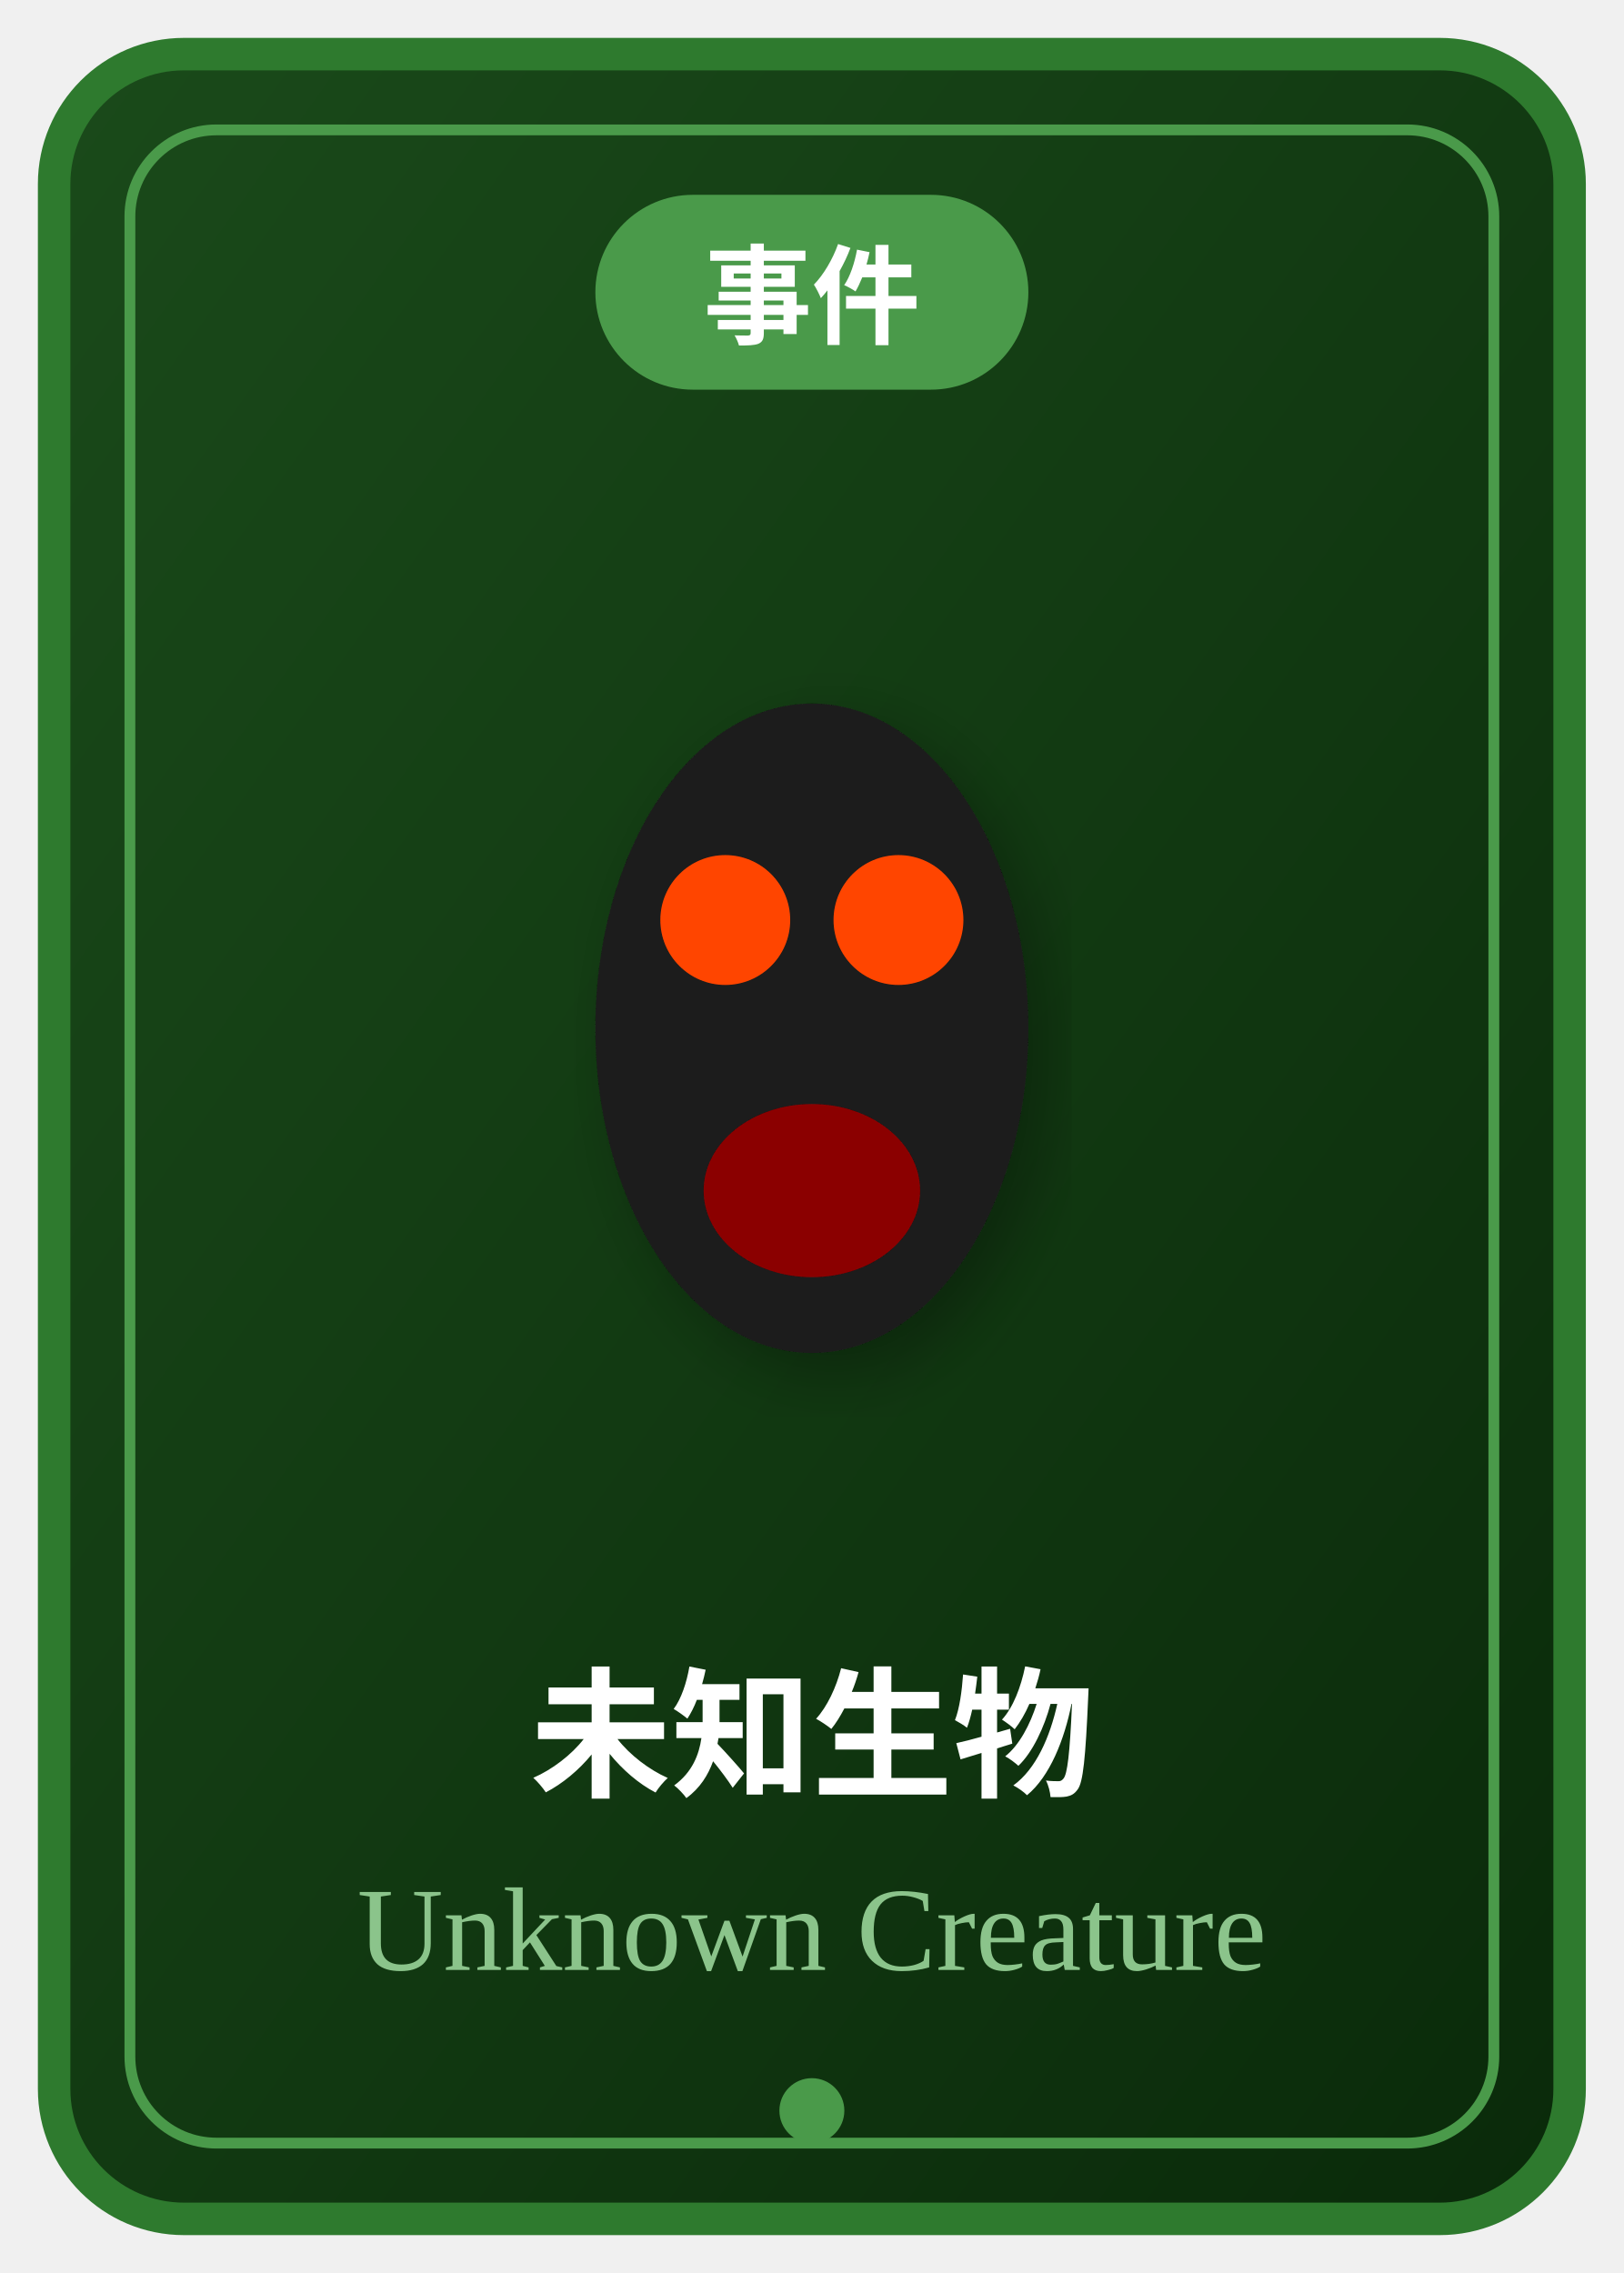
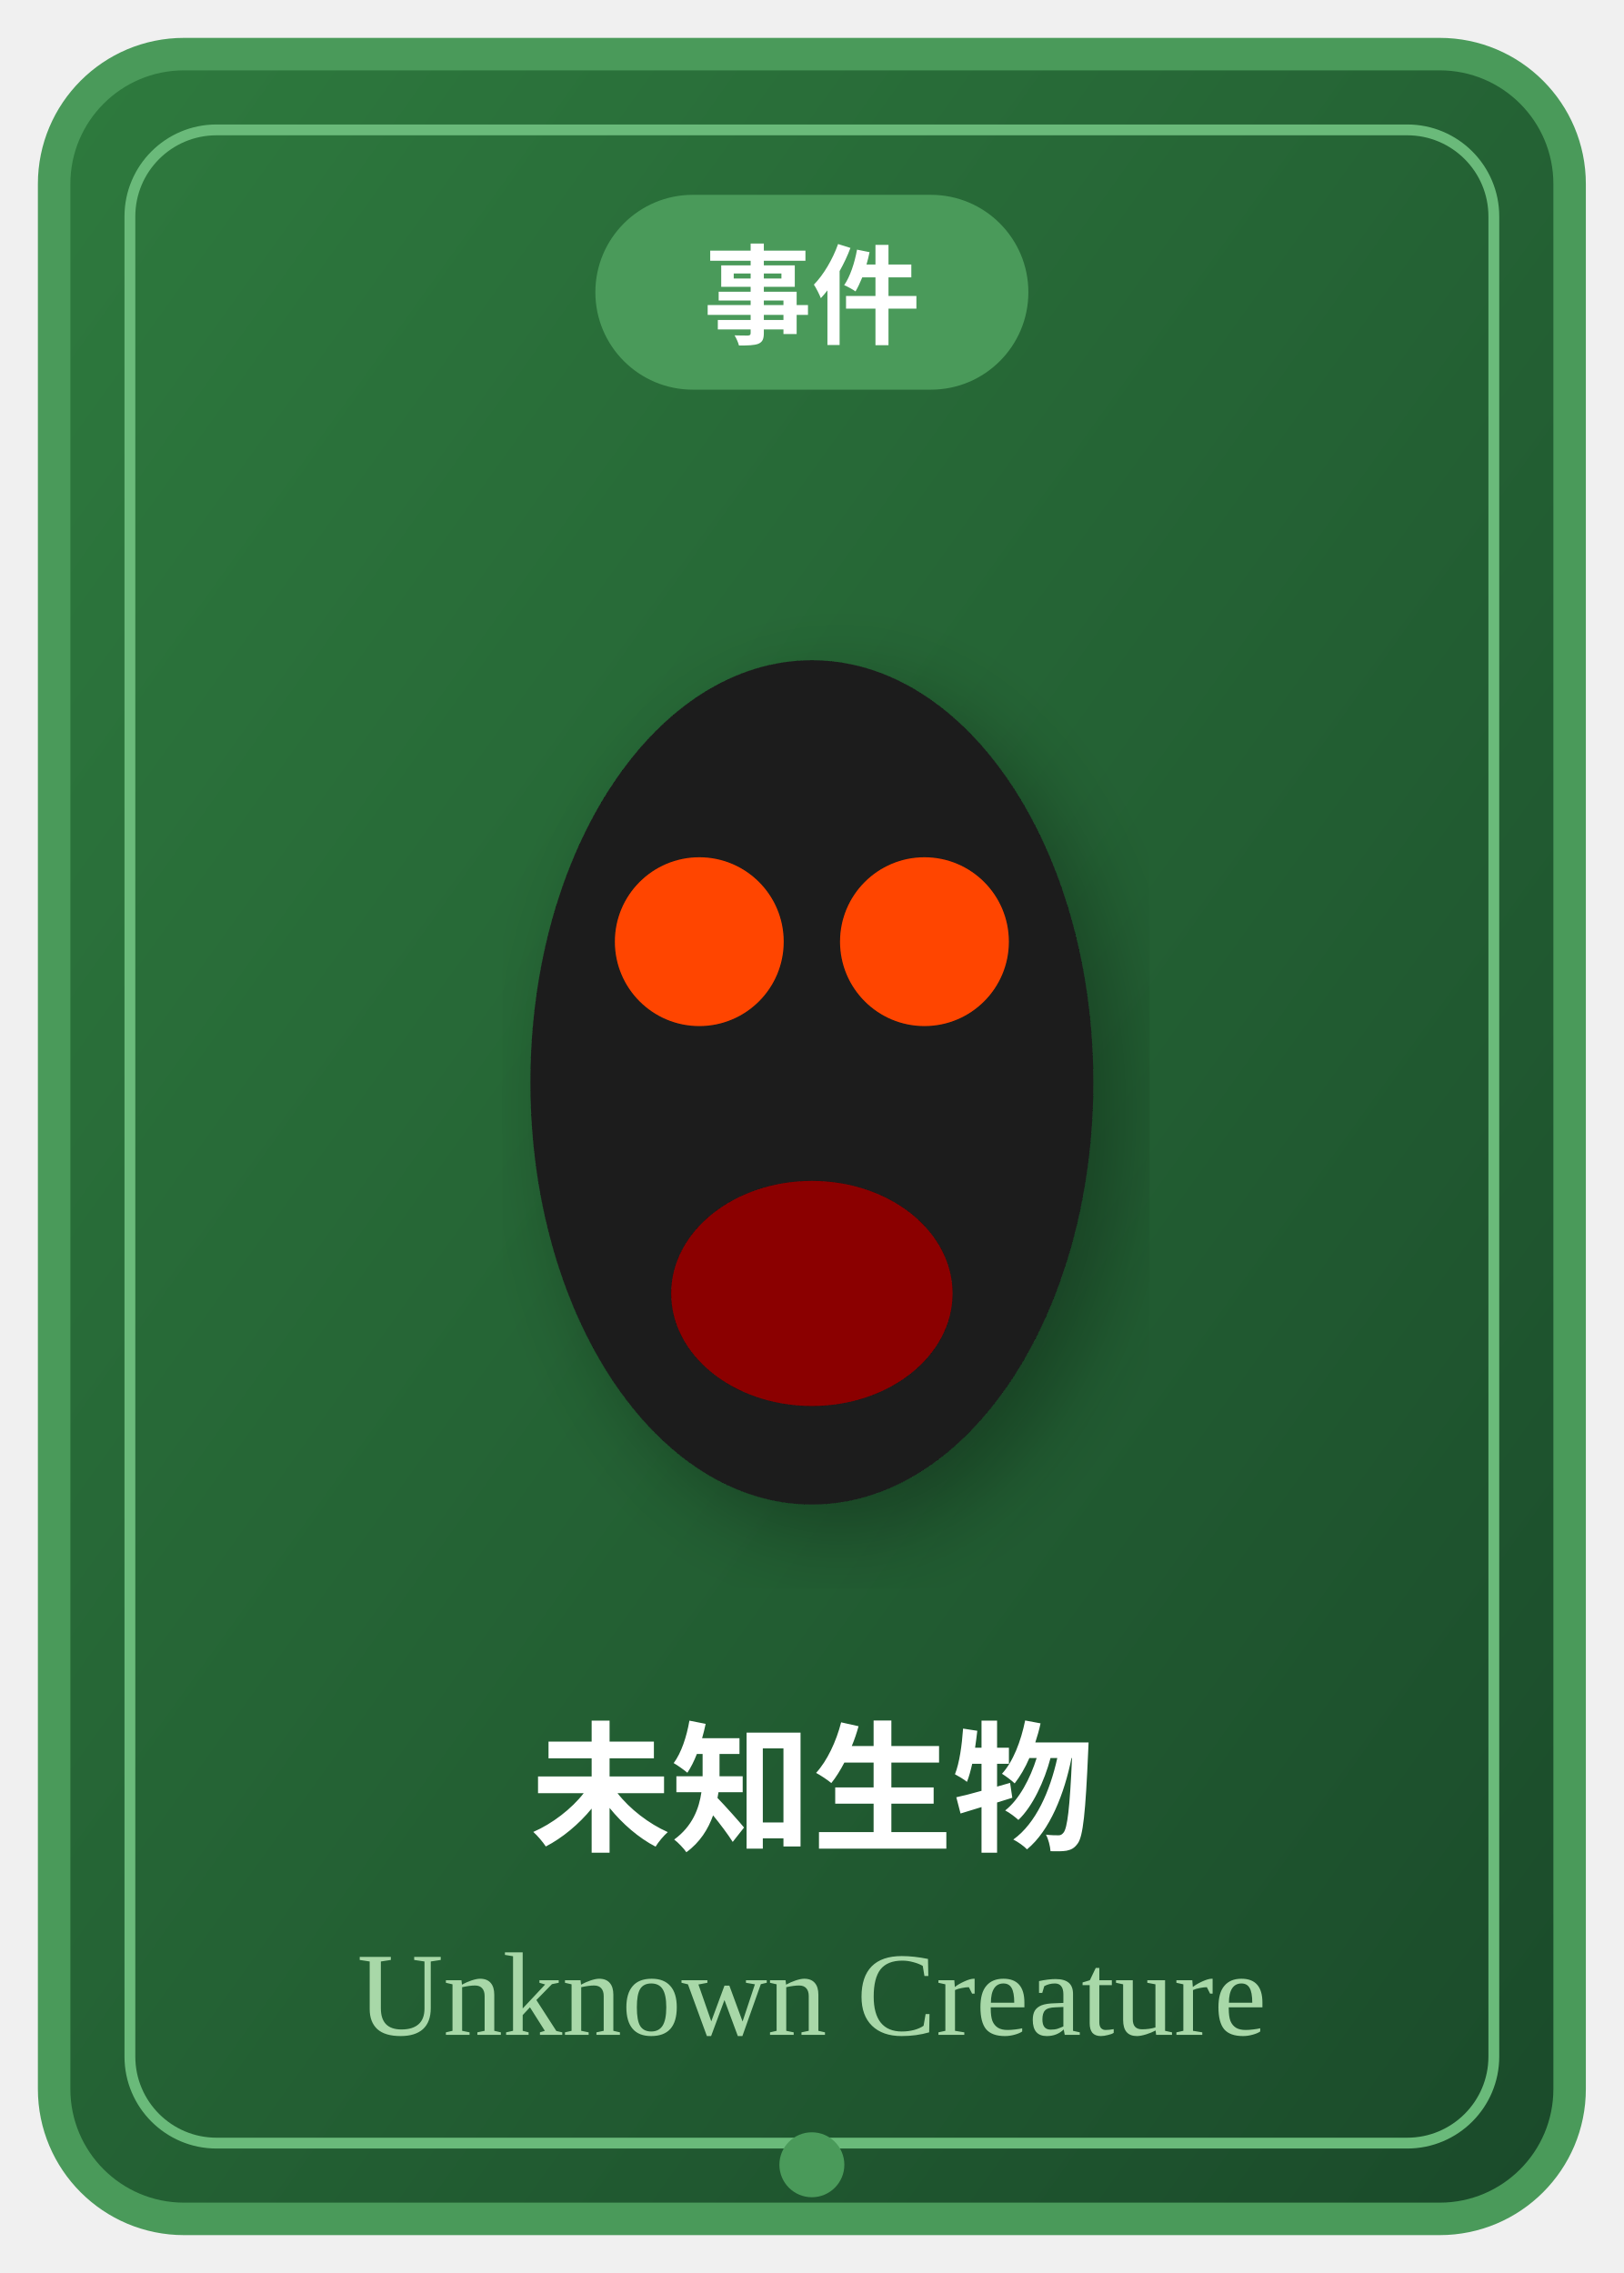
<svg xmlns="http://www.w3.org/2000/svg" viewBox="0 0 150 210" width="150" height="210">
  <defs>
    <linearGradient id="cardBg" x1="0%" y1="0%" x2="100%" y2="100%">
-       <stop offset="0%" style="stop-color:#1A4A1A" />
-       <stop offset="100%" style="stop-color:#0A2A0A" />
+       <stop offset="0%" style="stop-color:#2E7A3E" />
+       <stop offset="100%" style="stop-color:#1A4A2A" />
    </linearGradient>
    <filter id="shadow">
      <feDropShadow dx="2" dy="2" stdDeviation="3" flood-opacity="0.3" />
    </filter>
  </defs>
-   <rect x="5" y="5" width="140" height="200" rx="12" fill="url(#cardBg)" stroke="#2E7A2E" stroke-width="3" />
-   <rect x="12" y="12" width="126" height="186" rx="8" fill="none" stroke="#4A9A4A" stroke-width="1" />
-   <rect x="55" y="18" width="40" height="18" rx="9" fill="#4A9A4A" />
+   <rect x="5" y="5" width="140" height="200" rx="12" fill="url(#cardBg)" stroke="#4A9A5A" stroke-width="3" />
+   <rect x="12" y="12" width="126" height="186" rx="8" fill="none" stroke="#6ABA7A" stroke-width="1" />
+   <rect x="55" y="18" width="40" height="18" rx="9" fill="#4A9A5A" />
  <text x="75" y="31" text-anchor="middle" font-size="10" fill="#FFF" font-weight="bold">事件</text>
-   <g transform="translate(75, 95)" filter="url(#shadow)">
+   <g transform="translate(75, 100) scale(1.3)" filter="url(#shadow)">
    <ellipse cx="0" cy="0" rx="20" ry="30" fill="#1A1A1A" />
    <circle cx="-8" cy="-10" r="6" fill="#FF4500" />
    <circle cx="8" cy="-10" r="6" fill="#FF4500" />
    <ellipse cx="0" cy="15" rx="10" ry="8" fill="#8B0000" />
  </g>
-   <text x="75" y="165" text-anchor="middle" font-size="13" fill="#FFF" font-weight="bold">未知生物</text>
-   <text x="75" y="182" text-anchor="middle" font-size="11" fill="#8BC48B">Unknown Creature</text>
-   <circle cx="75" cy="195" r="3" fill="#4A9A4A" />
+   <text x="75" y="170" text-anchor="middle" font-size="13" fill="#FFF" font-weight="bold">未知生物</text>
+   <text x="75" y="188" text-anchor="middle" font-size="11" fill="#A8D8A8">Unknown Creature</text>
+   <circle cx="75" cy="200" r="3" fill="#4A9A5A" />
</svg>
